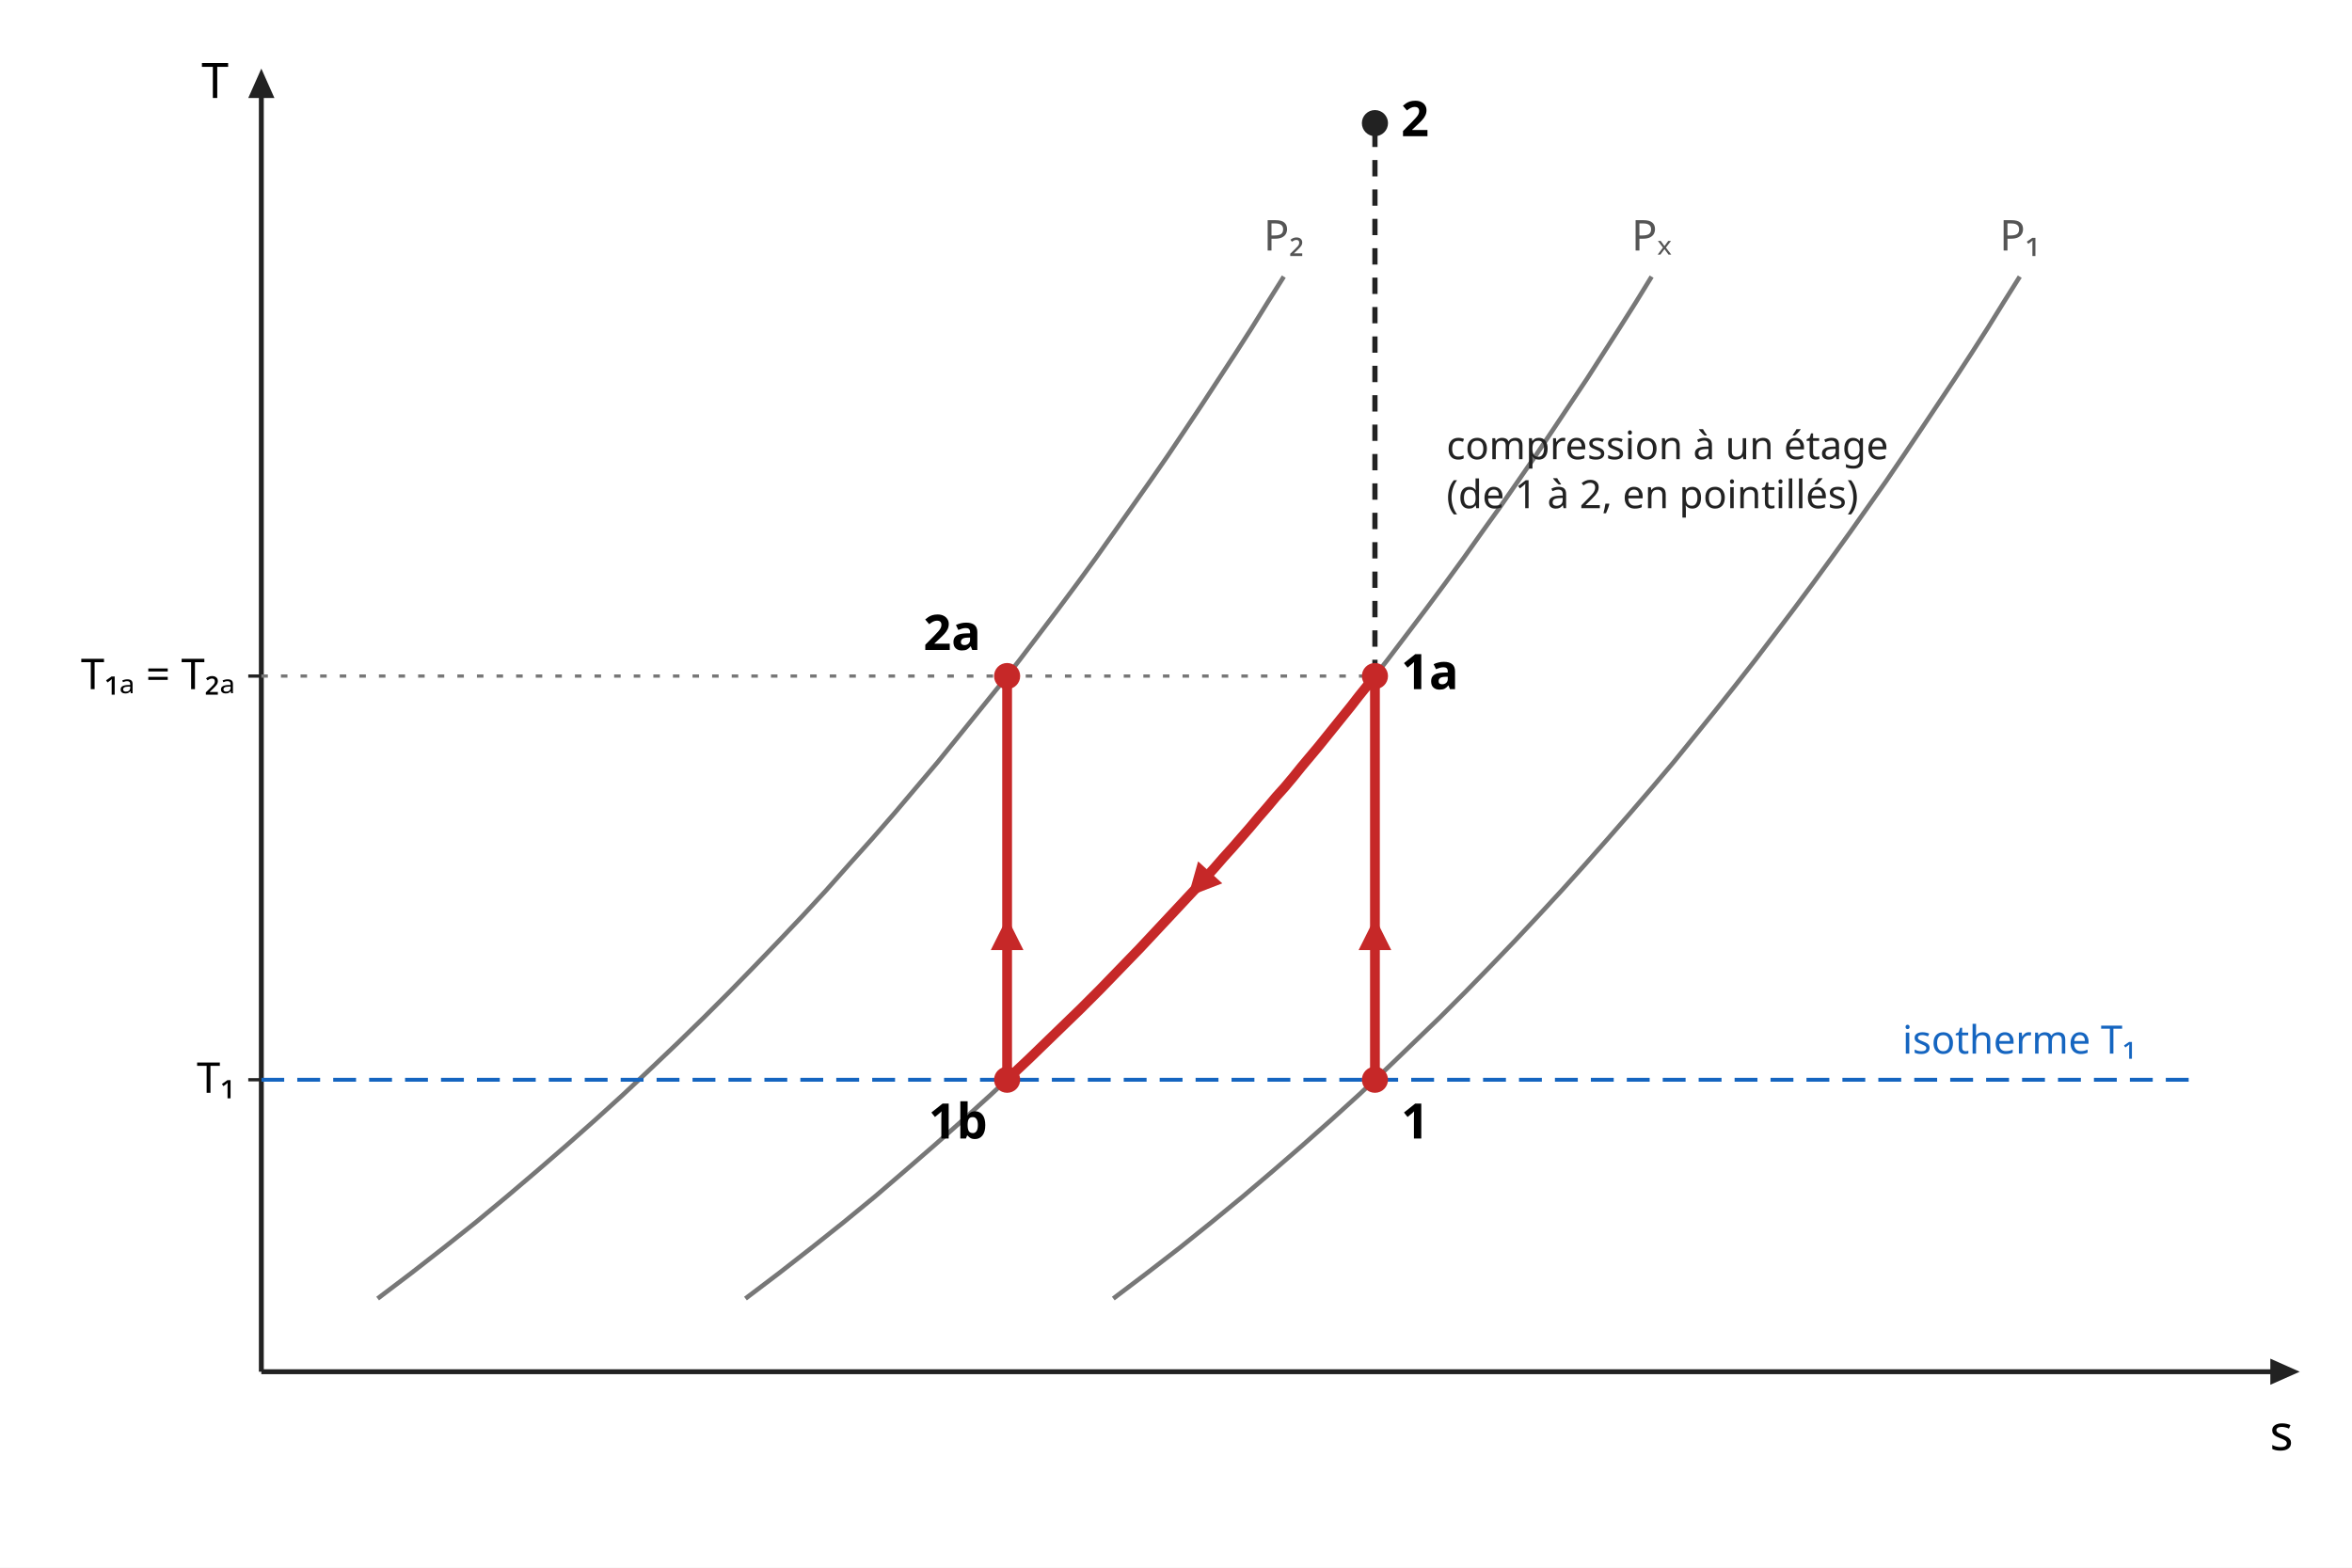
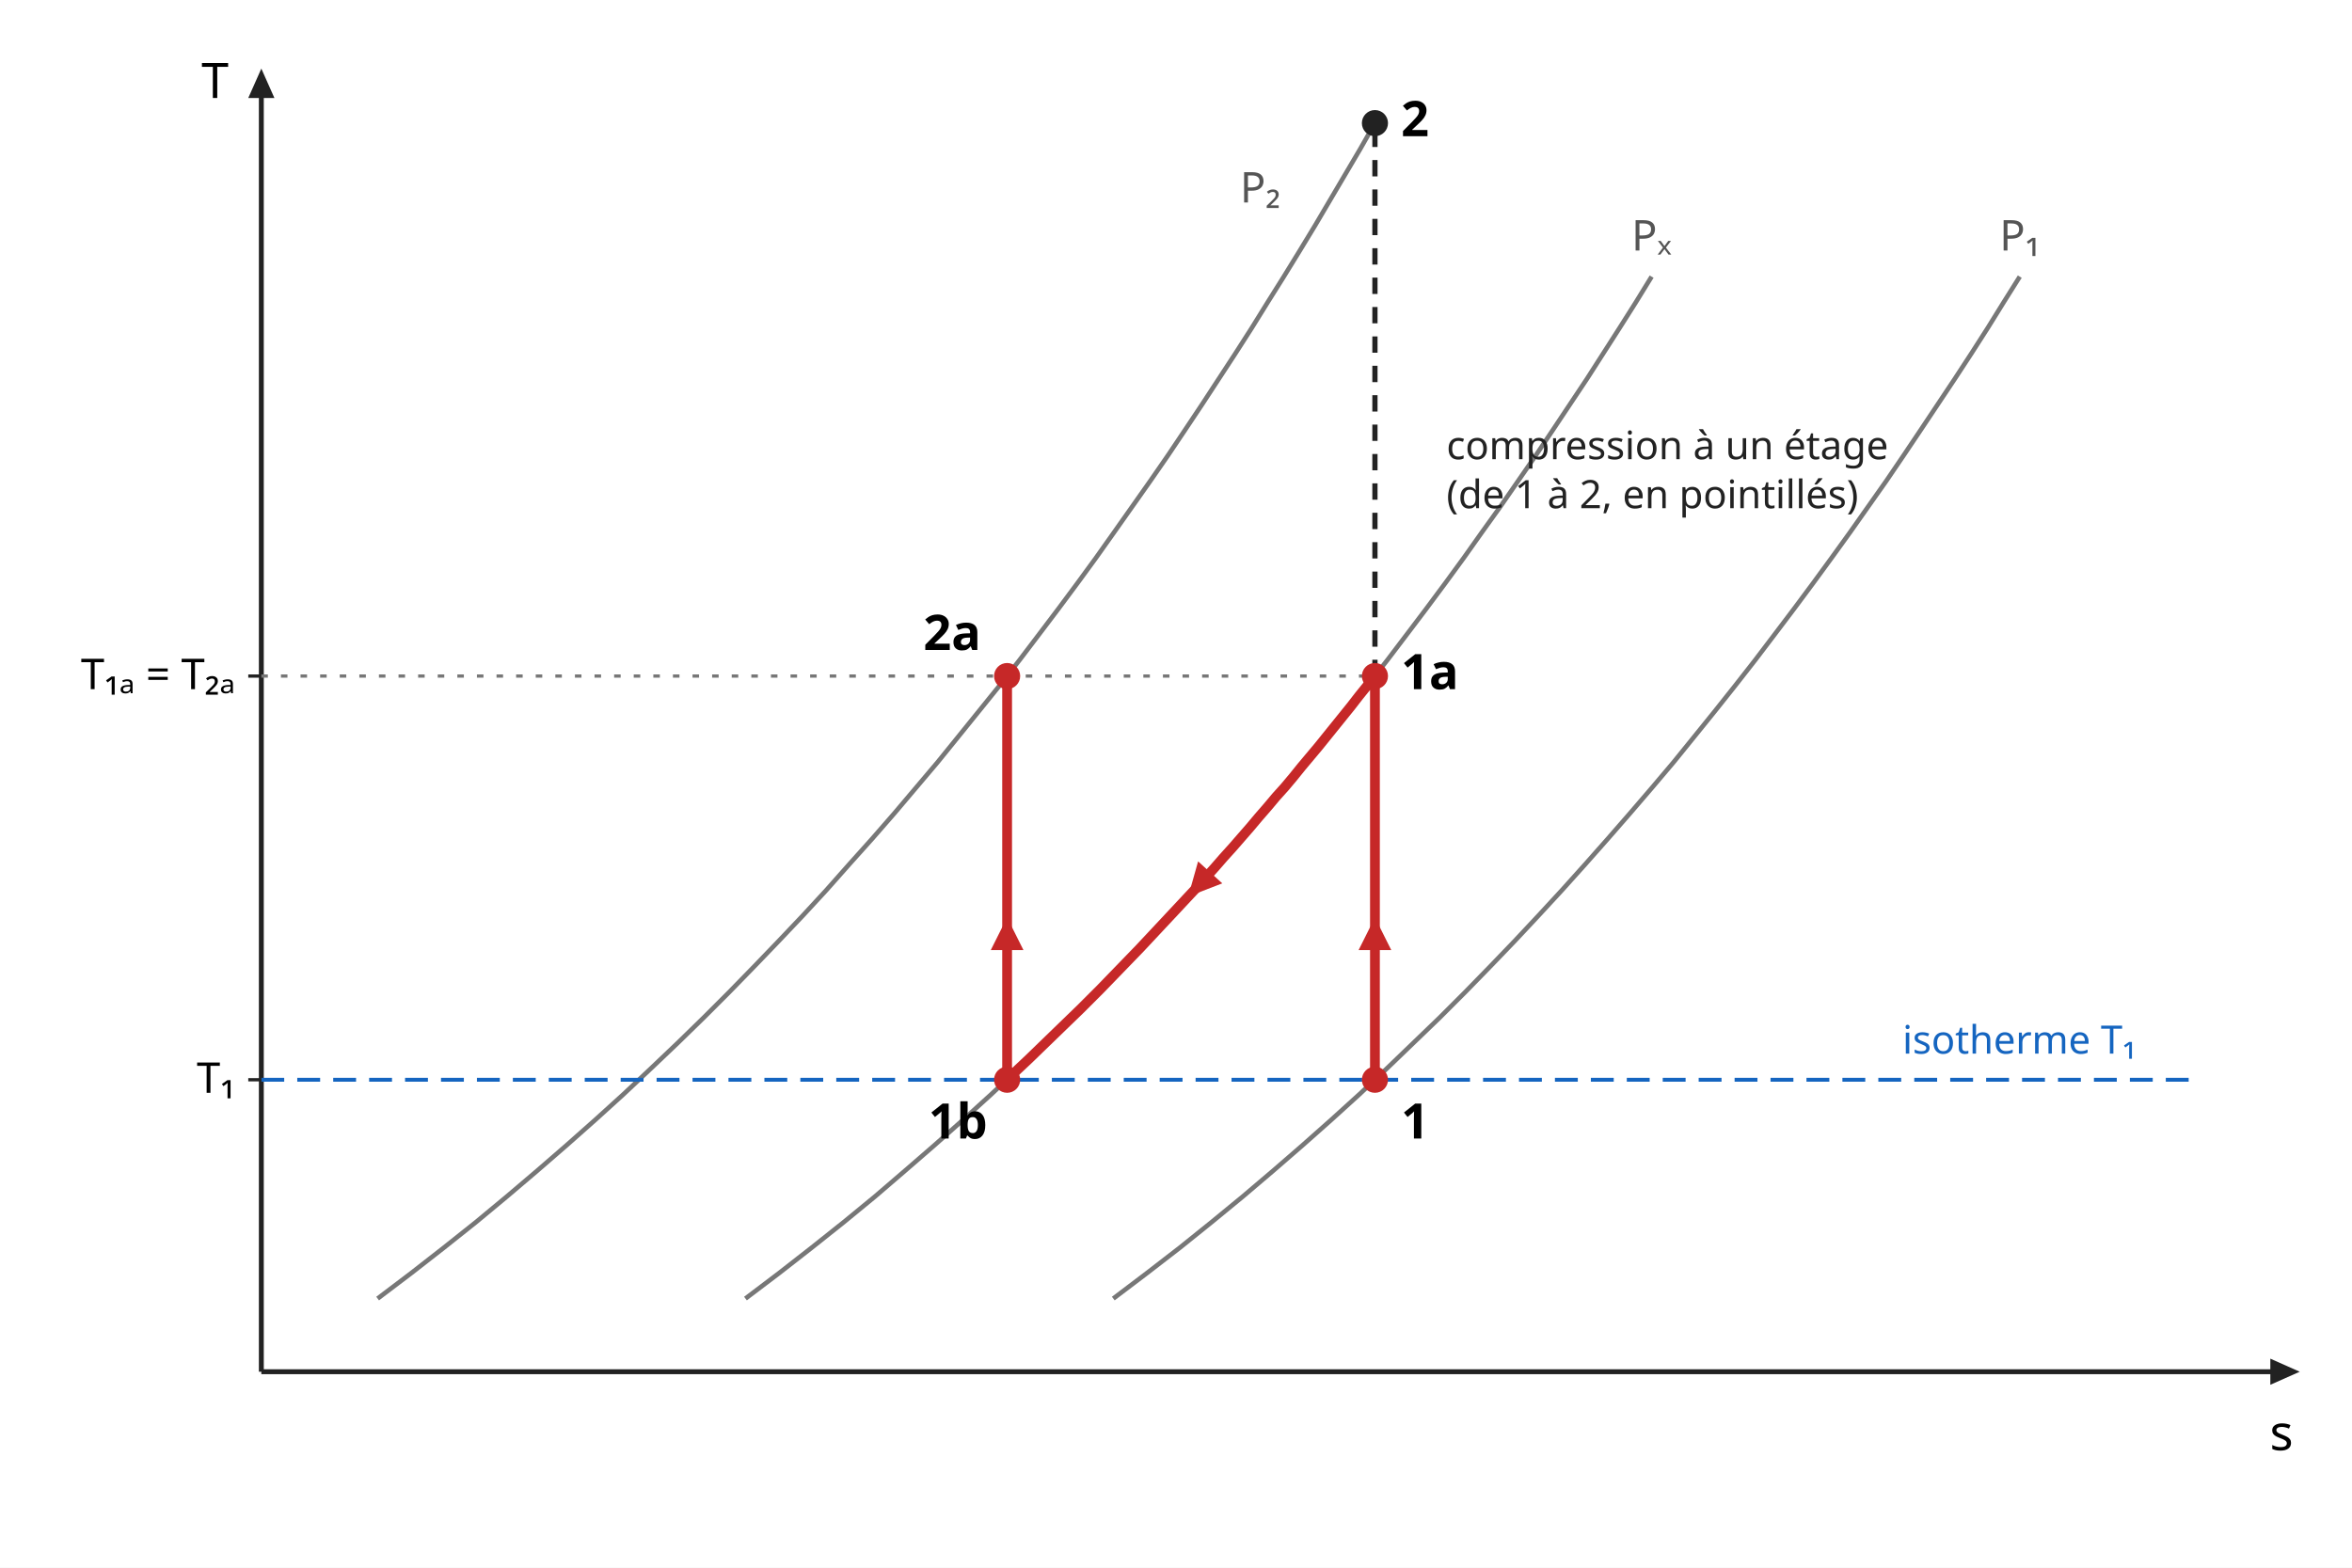
<svg xmlns="http://www.w3.org/2000/svg" viewBox="0 0 720 480" font-family="sans-serif" font-size="13">
  <rect width="720" height="480" fill="#ffffff" />
  <line x1="80" y1="420" x2="700" y2="420" stroke="#222" stroke-width="1.5" />
  <line x1="80" y1="420" x2="80" y2="25" stroke="#222" stroke-width="1.5" />
  <path d="M704,420 l-9,-4 v8 z" fill="#222" />
  <path d="M80,21 l-4,9 h8 z" fill="#222" />
  <text x="702" y="444" text-anchor="end" font-size="15">s</text>
  <text x="70" y="30" text-anchor="end" font-size="15">T</text>
  <polyline points="340.8,397.6 351.1,389.8 361.2,382.0 370.9,374.2 380.4,366.4 389.7,358.5 398.7,350.7 407.5,342.9 416.1,335.1 424.5,327.2 432.6,319.4 440.7,311.6 448.5,303.8 456.2,295.9 463.7,288.1 471.0,280.3 478.2,272.5 485.3,264.6 492.2,256.8 499.0,249.0 505.7,241.2 512.3,233.4 518.7,225.5 525.0,217.7 531.2,209.9 537.3,202.1 543.3,194.2 549.2,186.4 555.0,178.6 560.7,170.8 566.4,162.9 571.9,155.1 577.4,147.3 582.7,139.5 588.0,131.6 593.2,123.8 598.4,116.0 603.5,108.2 608.5,100.4 613.4,92.5 618.3,84.7" fill="none" stroke="#777" stroke-width="1.4" stroke-linejoin="round" />
  <text x="618.3" y="76.7" text-anchor="middle" fill="#555" font-size="13">P₁</text>
  <polyline points="228.2,397.6 238.5,389.8 248.5,382.0 258.3,374.2 267.8,366.4 277.0,358.5 286.0,350.7 294.8,342.9 303.4,335.1 311.8,327.2 320.0,319.4 328.0,311.6 335.9,303.8 343.5,295.9 351.0,288.1 358.4,280.3 365.6,272.5 372.7,264.6 379.6,256.8 386.4,249.0 393.1,241.2 399.6,233.4 406.1,225.5 412.4,217.7 418.6,209.9 424.7,202.1 430.7,194.2 436.6,186.4 442.4,178.6 448.1,170.8 453.7,162.9 459.3,155.1 464.7,147.3 470.1,139.5 475.4,131.6 480.6,123.8 485.8,116.0 490.8,108.2 495.8,100.4 500.8,92.5 505.6,84.7" fill="none" stroke="#777" stroke-width="1.4" stroke-linejoin="round" />
  <text x="505.6" y="76.7" text-anchor="middle" fill="#555" font-size="13">Pₓ</text>
-   <polyline points="115.6,397.6 125.9,389.8 135.9,382.0 145.7,374.2 155.1,366.4 164.4,358.5 173.4,350.7 182.2,342.9 190.8,335.1 199.2,327.2 207.4,319.4 215.4,311.6 223.2,303.8 230.9,295.9 238.4,288.1 245.8,280.3 253.0,272.5 260.0,264.6 267.0,256.8 273.8,249.0 280.4,241.2 287.0,233.4 293.4,225.5 299.7,217.7 306.0,209.9 312.1,202.1 318.1,194.2 324.0,186.4 329.8,178.6 335.5,170.8 341.1,162.9 346.6,155.1 352.1,147.3 357.5,139.5 362.8,131.6 368.0,123.8 373.1,116.0 378.2,108.2 383.2,100.4 388.1,92.5 393.0,84.7" fill="none" stroke="#777" stroke-width="1.4" stroke-linejoin="round" />
-   <text x="393.0" y="76.7" text-anchor="middle" fill="#555" font-size="13">P₂</text>
+   <polyline points="115.6,397.6 125.9,389.8 135.9,382.0 145.7,374.2 155.1,366.4 164.4,358.5 173.4,350.7 182.2,342.9 190.8,335.1 199.2,327.2 207.4,319.4 215.4,311.6 223.2,303.8 230.9,295.9 238.4,288.1 245.8,280.3 253.0,272.5 260.0,264.6 267.0,256.8 273.8,249.0 280.4,241.2 287.0,233.4 293.4,225.5 299.7,217.7 306.0,209.9 312.1,202.1 318.1,194.2 324.0,186.4 329.8,178.6 335.5,170.8 341.1,162.9 346.6,155.1 352.1,147.3 357.5,139.5 362.8,131.6 368.0,123.8 373.1,116.0 378.2,108.2 383.2,100.4 388.1,92.5 393.0,84.7 397.8,76.9 402.6,69.0 407.2,61.2 411.8,53.4 416.4,45.6 420.9,37.7" fill="none" stroke="#777" stroke-width="1.4" stroke-linejoin="round" />
+   <text x="392.0" y="62.0" text-anchor="end" fill="#555" font-size="13">P₂</text>
  <polyline points="80.0,330.6 672.1,330.6" fill="none" stroke="#1565c0" stroke-width="1.2" stroke-linejoin="round" stroke-dasharray="7 4" />
  <line x1="76" y1="330.6" x2="80" y2="330.6" stroke="#222" />
  <text x="72" y="334.6" text-anchor="end">T₁</text>
  <line x1="76" y1="207.0" x2="80" y2="207.0" stroke="#222" />
  <text x="72" y="211.0" text-anchor="end">T₁ₐ = T₂ₐ</text>
  <polyline points="80.0,207.0 420.9,207.0" fill="none" stroke="#777" stroke-width="1" stroke-linejoin="round" stroke-dasharray="2 4" />
  <polyline points="420.9,330.6 420.9,207.0 420.9,207.0 418.5,210.0 416.0,213.1 413.6,216.2 411.1,219.3 408.6,222.4 406.1,225.5 403.6,228.6 401.0,231.7 398.4,234.8 395.9,237.9 393.3,241.0 390.6,244.0 388.0,247.1 385.3,250.2 382.7,253.3 380.0,256.4 377.3,259.5 374.5,262.6 371.8,265.7 369.0,268.8 366.2,271.9 363.3,275.0 360.5,278.0 357.6,281.1 354.7,284.2 351.8,287.3 348.9,290.4 345.9,293.5 342.9,296.6 339.9,299.7 336.9,302.8 333.8,305.9 330.7,309.0 327.6,312.0 324.4,315.1 321.2,318.2 318.0,321.3 314.8,324.4 311.5,327.5 308.3,330.6 308.3,207.0" fill="none" stroke="#c62828" stroke-width="3" stroke-linejoin="round" />
  <polyline points="420.9,207.0 420.9,37.7" fill="none" stroke="#222" stroke-width="1.6" stroke-linejoin="round" stroke-dasharray="5 4" />
  <circle cx="420.9" cy="330.6" r="4" fill="#c62828" />
  <text x="428.9" y="348.6" text-anchor="start" font-weight="bold" font-size="15">1</text>
  <circle cx="420.9" cy="207.0" r="4" fill="#c62828" />
  <text x="428.9" y="211.0" text-anchor="start" font-weight="bold" font-size="15">1a</text>
  <circle cx="308.3" cy="330.6" r="4" fill="#c62828" />
  <text x="302.3" y="348.6" text-anchor="end" font-weight="bold" font-size="15">1b</text>
  <circle cx="308.3" cy="207.0" r="4" fill="#c62828" />
  <text x="300.3" y="199.0" text-anchor="end" font-weight="bold" font-size="15">2a</text>
  <circle cx="420.9" cy="37.7" r="4" fill="#222" />
  <text x="428.9" y="41.7" text-anchor="start" font-weight="bold" font-size="15">2</text>
  <path d="M5,0 l-10,-5 v10 z" fill="#c62828" transform="translate(420.9,285.9) rotate(-90.0)" />
  <path d="M5,0 l-10,-5 v10 z" fill="#c62828" transform="translate(367.1,270.8) rotate(132.3)" />
  <path d="M5,0 l-10,-5 v10 z" fill="#c62828" transform="translate(308.3,285.9) rotate(-90.0)" />
  <text x="442.8" y="140.6" text-anchor="start" fill="#222" font-size="12">compression à un étage</text>
  <text x="442.8" y="155.6" text-anchor="start" fill="#222" font-size="12">(de 1 à 2, en pointillés)</text>
  <text x="582.4" y="322.6" text-anchor="start" fill="#1565c0" font-size="12">isotherme T₁</text>
</svg>
